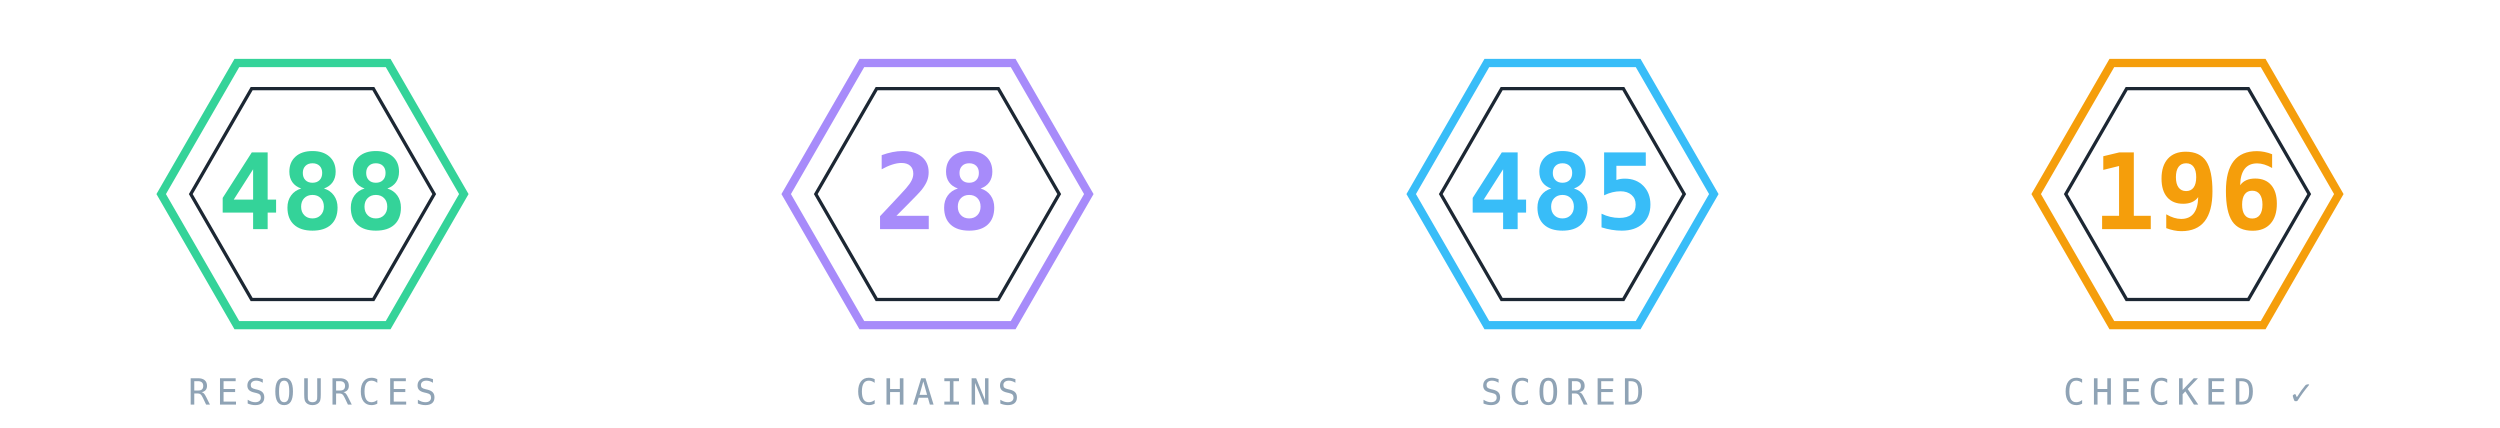
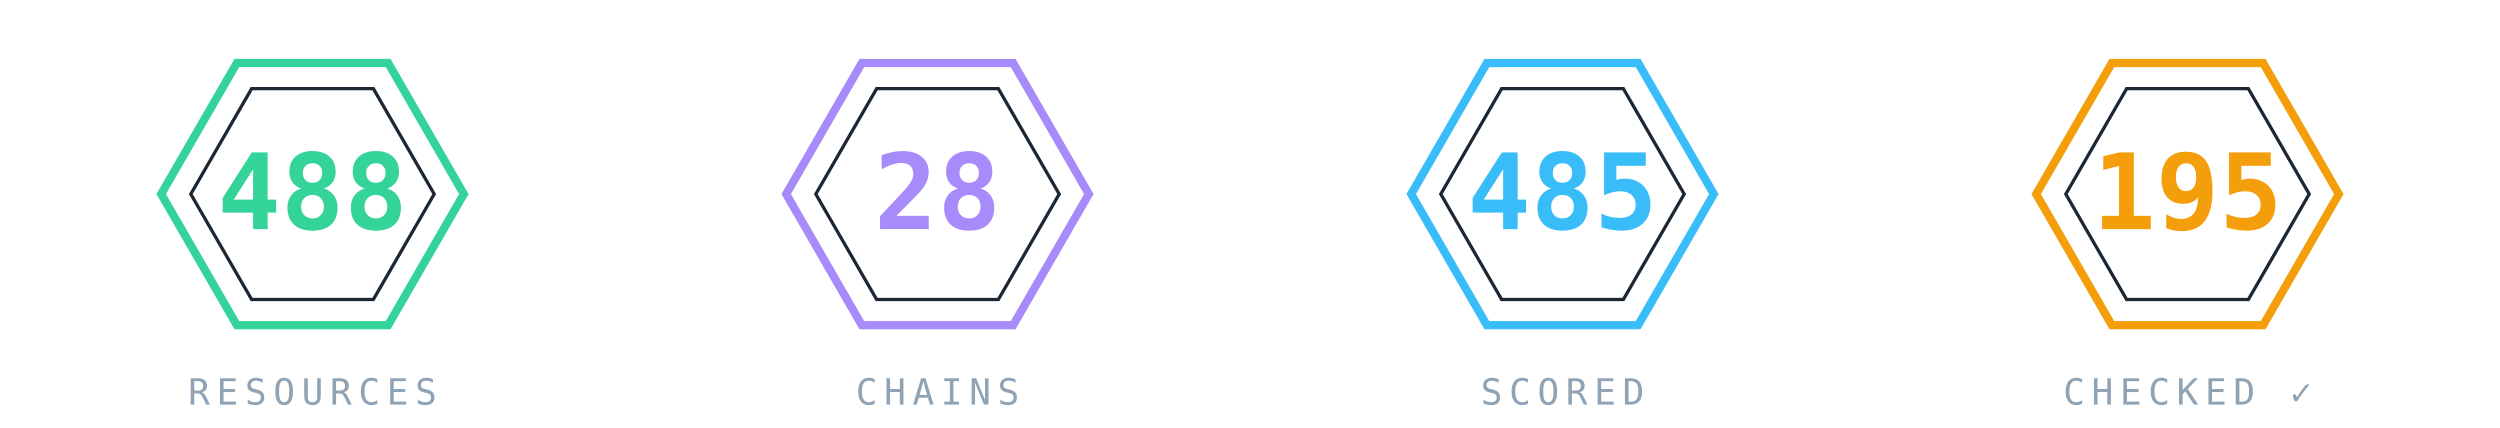
- <svg xmlns="http://www.w3.org/2000/svg" width="1520" height="260" viewBox="0 0 1520 260" role="img" aria-label="488 resources, 28 chains, 485 scored, 196 independently checked">
+ <svg xmlns="http://www.w3.org/2000/svg" width="1520" height="260" viewBox="0 0 1520 260" role="img" aria-label="488 resources, 28 chains, 485 scored, 195 independently checked">
  <g>
    <path d="M98.0 118.0 L144.0 38.3 L236.0 38.3 L282.0 118.0 L236.0 197.7 L144.0 197.7 Z" fill="none" stroke="#34d399" stroke-width="5" />
    <path d="M116.0 118.0 L153.0 53.9 L227.0 53.9 L264.0 118.0 L227.0 182.1 L153.0 182.1 Z" fill="none" stroke="#1c2733" stroke-width="2" />
    <text x="190" y="139.333" text-anchor="middle" font-family="ui-monospace, SFMono-Regular, Menlo, monospace" font-size="64" font-weight="700" fill="#34d399">488</text>
    <text x="190" y="246" text-anchor="middle" font-family="ui-monospace, SFMono-Regular, Menlo, monospace" font-size="22" letter-spacing="4" fill="#8fa3b5">RESOURCES</text>
  </g>
  <g>
    <path d="M478.0 118.0 L524.0 38.3 L616.0 38.3 L662.0 118.0 L616.0 197.7 L524.0 197.7 Z" fill="none" stroke="#a78bfa" stroke-width="5" />
    <path d="M496.0 118.0 L533.0 53.9 L607.0 53.9 L644.0 118.0 L607.0 182.1 L533.0 182.1 Z" fill="none" stroke="#1c2733" stroke-width="2" />
    <text x="570" y="139.333" text-anchor="middle" font-family="ui-monospace, SFMono-Regular, Menlo, monospace" font-size="64" font-weight="700" fill="#a78bfa">28</text>
    <text x="570" y="246" text-anchor="middle" font-family="ui-monospace, SFMono-Regular, Menlo, monospace" font-size="22" letter-spacing="4" fill="#8fa3b5">CHAINS</text>
  </g>
  <g>
    <path d="M858.0 118.0 L904.0 38.3 L996.0 38.3 L1042.0 118.0 L996.0 197.7 L904.0 197.7 Z" fill="none" stroke="#38bdf8" stroke-width="5" />
    <path d="M876.0 118.0 L913.0 53.9 L987.0 53.9 L1024.0 118.0 L987.0 182.1 L913.0 182.1 Z" fill="none" stroke="#1c2733" stroke-width="2" />
    <text x="950" y="139.333" text-anchor="middle" font-family="ui-monospace, SFMono-Regular, Menlo, monospace" font-size="64" font-weight="700" fill="#38bdf8">485</text>
    <text x="950" y="246" text-anchor="middle" font-family="ui-monospace, SFMono-Regular, Menlo, monospace" font-size="22" letter-spacing="4" fill="#8fa3b5">SCORED</text>
  </g>
  <g>
    <path d="M1238.0 118.0 L1284.0 38.3 L1376.0 38.3 L1422.0 118.0 L1376.0 197.7 L1284.0 197.7 Z" fill="none" stroke="#f59e0b" stroke-width="5" />
    <path d="M1256.0 118.0 L1293.0 53.9 L1367.0 53.9 L1404.0 118.0 L1367.0 182.1 L1293.0 182.1 Z" fill="none" stroke="#1c2733" stroke-width="2" />
-     <text x="1330" y="139.333" text-anchor="middle" font-family="ui-monospace, SFMono-Regular, Menlo, monospace" font-size="64" font-weight="700" fill="#f59e0b">196</text>
+     <text x="1330" y="139.333" text-anchor="middle" font-family="ui-monospace, SFMono-Regular, Menlo, monospace" font-size="64" font-weight="700" fill="#f59e0b">195</text>
    <text x="1330" y="246" text-anchor="middle" font-family="ui-monospace, SFMono-Regular, Menlo, monospace" font-size="22" letter-spacing="4" fill="#8fa3b5">CHECKED ✓</text>
  </g>
</svg>
